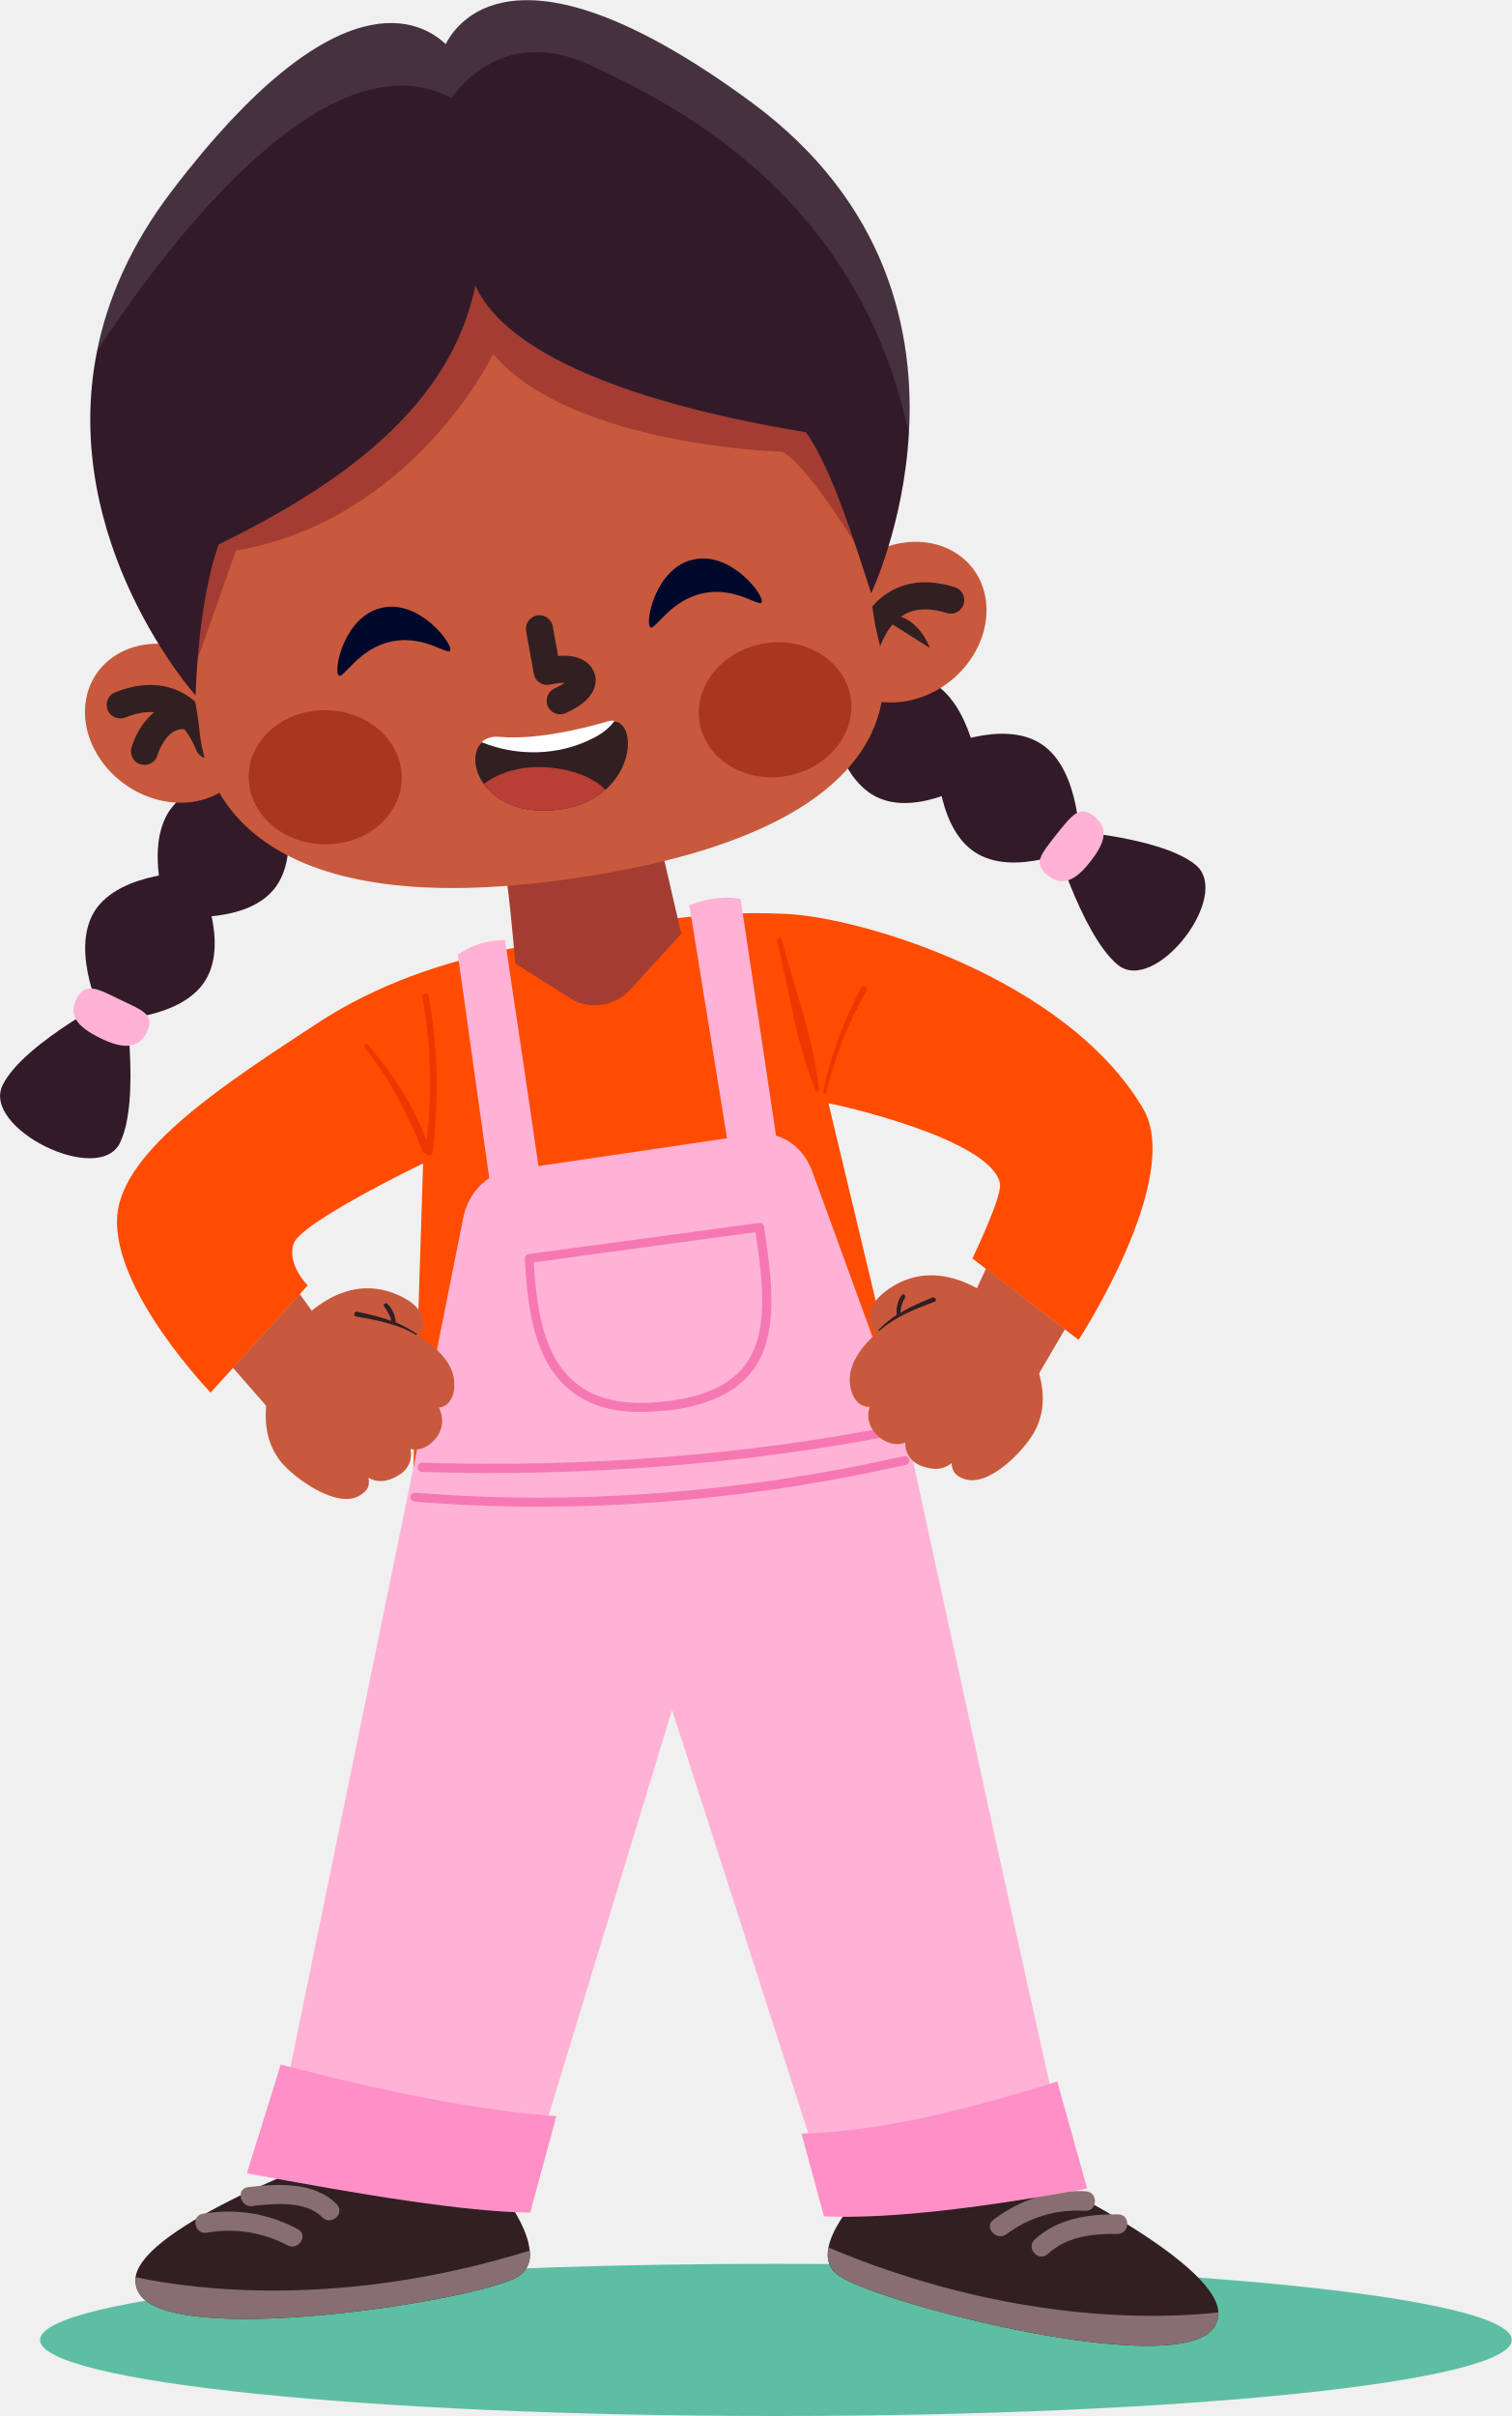
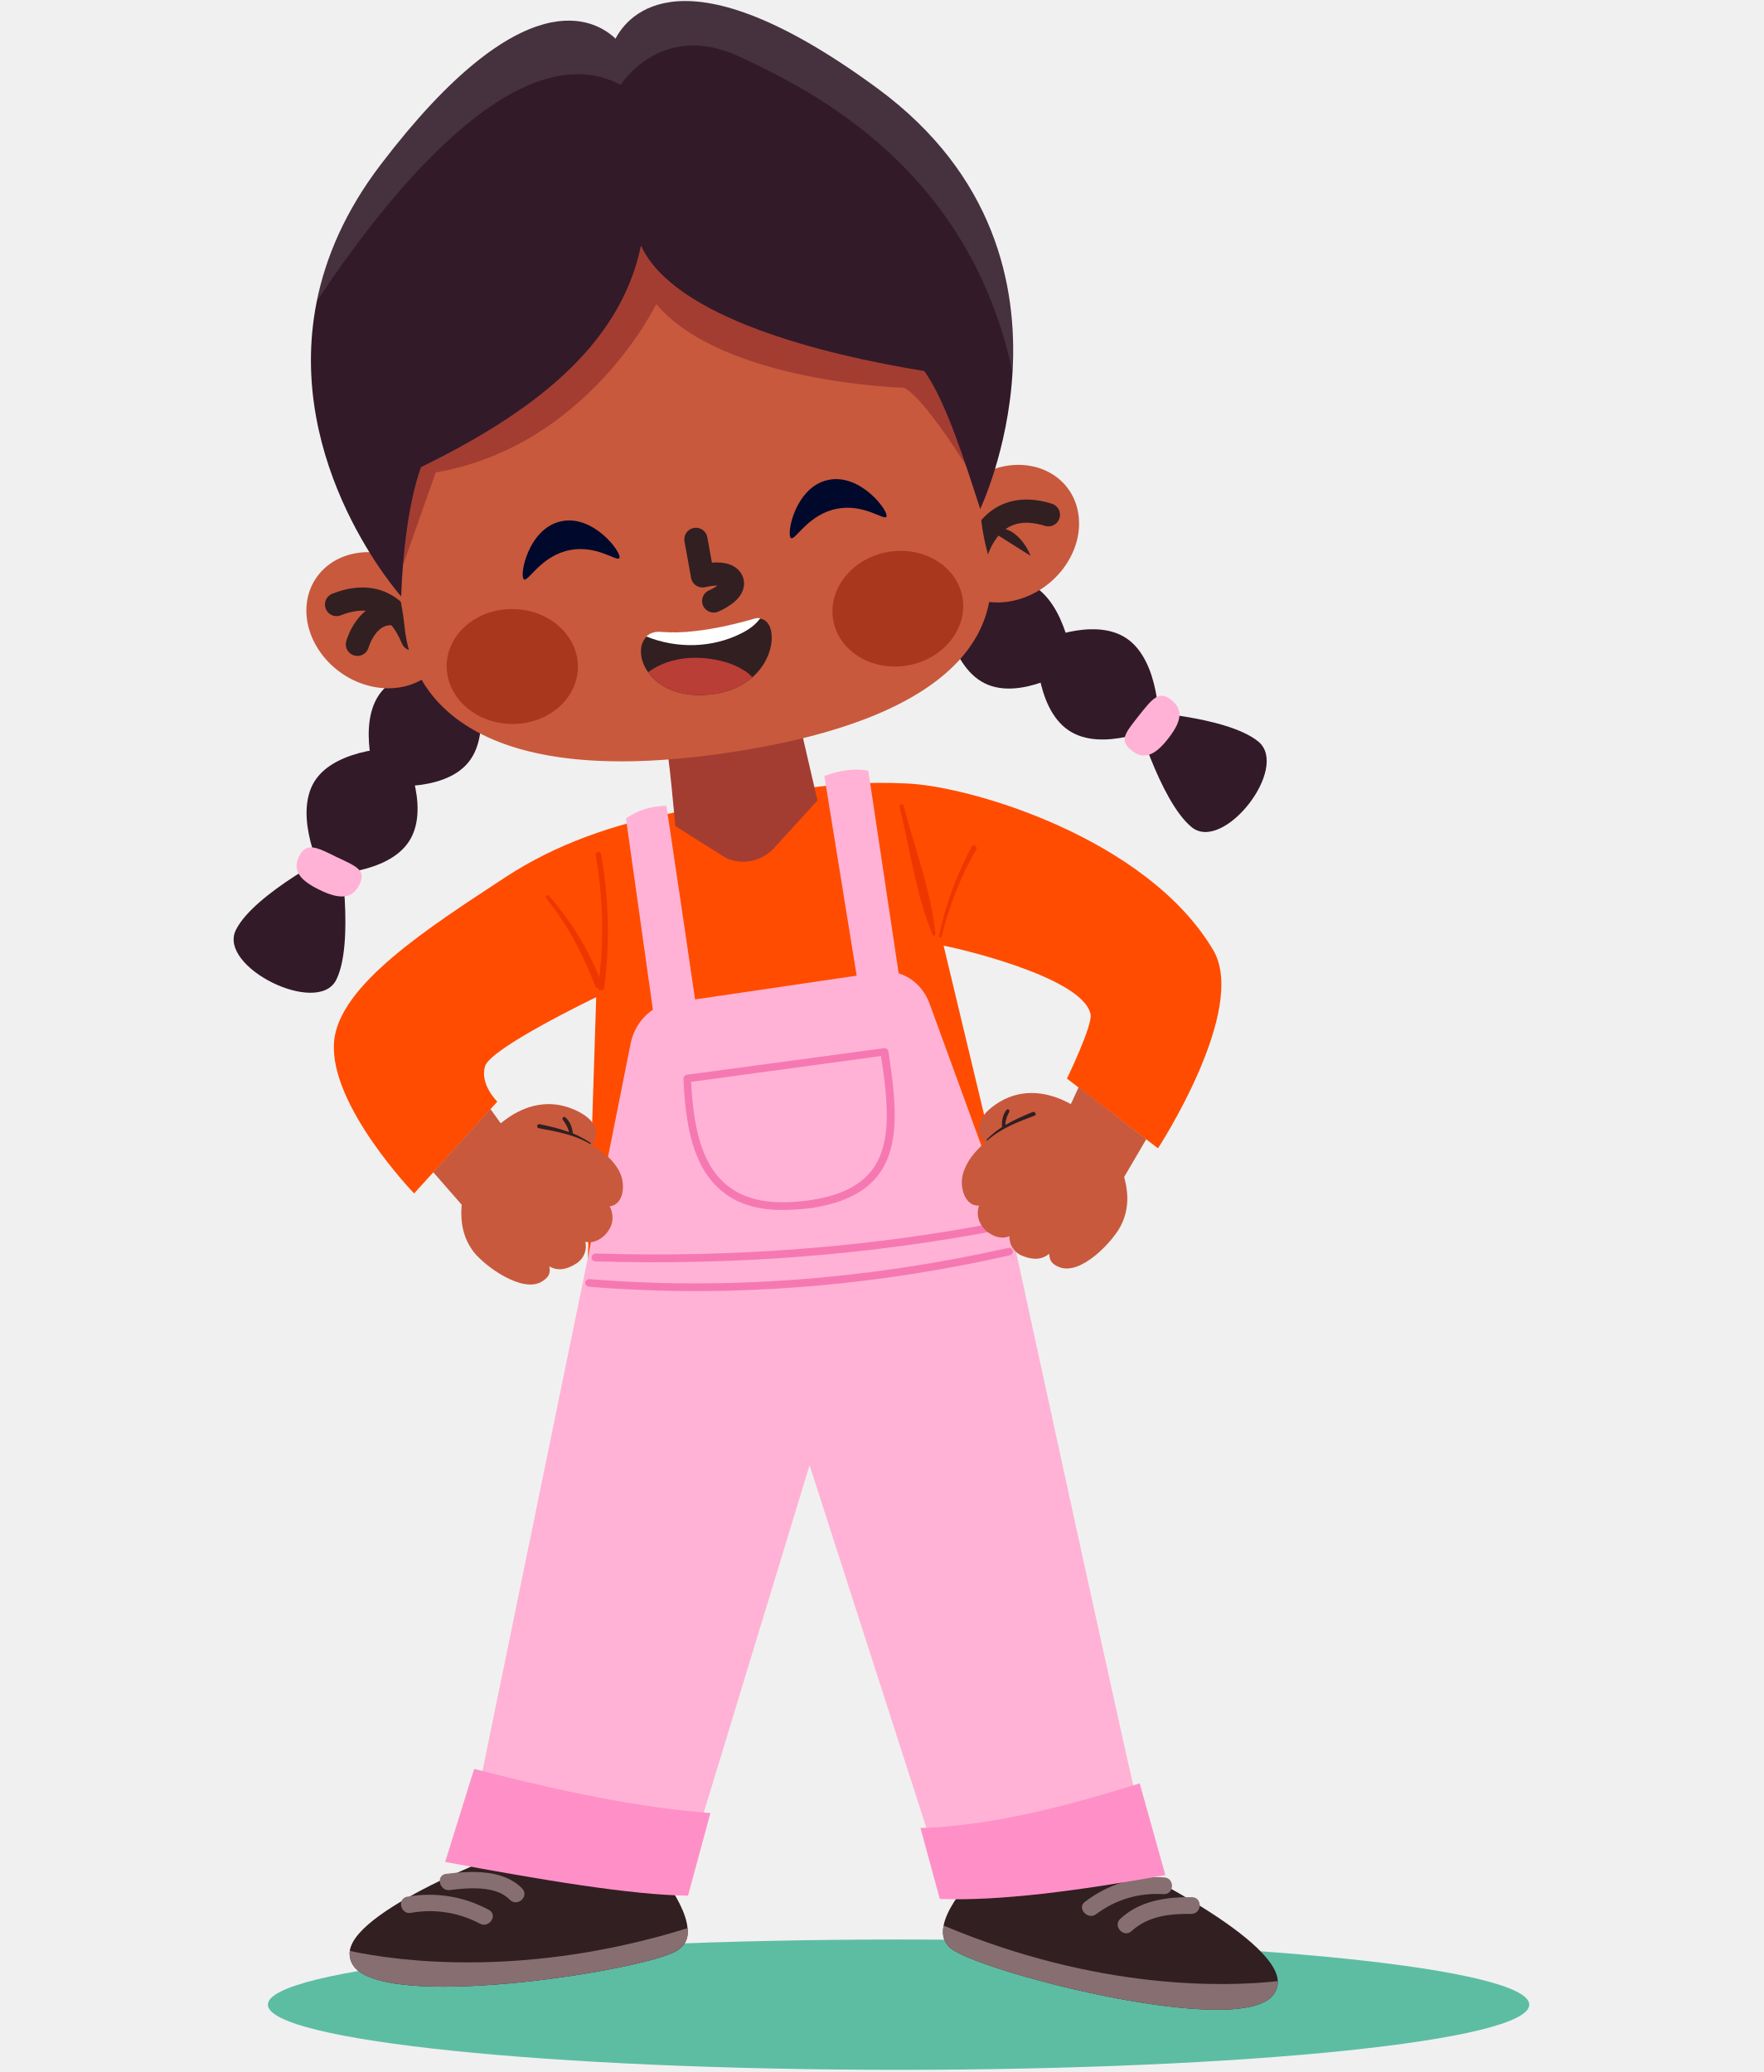
- <svg xmlns="http://www.w3.org/2000/svg" width="169" height="270" viewBox="0 0 169 270" fill="none">
-   <g clip-path="url(#clip0_1619_3277)">
-     <path opacity="0.61" d="M169 261.498C169 266.196 132.182 270 86.739 270C41.297 270 4.478 266.196 4.478 261.498C4.478 256.8 41.297 252.995 86.739 252.995C132.182 252.995 169 256.8 169 261.498Z" fill="#009E73" />
-     <path d="M120.572 149.739L108.697 140.641C108.697 140.641 112.047 133.726 111.782 132.271C110.82 127.209 93.008 123.305 92.61 123.305L101.334 159.73L46.205 164.065L47.3 130.021C47.068 130.12 33.501 136.671 32.805 139.02C32.075 141.369 34.397 143.652 34.397 143.652L23.55 155.628C23.55 155.628 12.505 144.181 13.102 135.91C13.633 128.433 25.64 120.823 35.392 114.405C42.026 110.038 49.622 107.424 57.417 105.936L71.879 103.223C77.186 102.23 82.526 101.866 87.834 102.131C96.259 102.495 119.179 109.343 127.77 123.867C132.38 131.642 120.572 149.739 120.572 149.739Z" fill="#FF4C00" />
-     <path d="M87.402 105.042C87.303 104.711 86.805 104.811 86.871 105.175C88.198 110.6 89.028 116.721 91.184 121.882C91.283 122.114 91.582 121.948 91.549 121.75C90.985 116.192 88.795 110.435 87.402 105.042Z" fill="#EE3700" />
-     <path d="M96.259 110.369C94.335 114.074 92.842 117.912 92.013 122.015C91.98 122.213 92.278 122.345 92.344 122.114C93.373 118.111 94.766 114.339 96.856 110.766C97.121 110.369 96.458 109.939 96.259 110.369Z" fill="#EE3700" />
-     <path d="M47.93 111.328C47.864 110.865 47.134 111.031 47.234 111.494C48.163 116.82 48.328 122.114 47.698 127.473C46.205 123.536 43.85 119.93 41.13 116.754C40.931 116.522 40.567 116.853 40.766 117.085C43.618 120.625 45.575 124.43 47.2 128.631C47.267 128.797 47.4 128.863 47.565 128.863C47.665 129.227 48.295 129.227 48.361 128.764C49.091 122.908 48.959 117.118 47.93 111.328Z" fill="#EE3700" />
-     <path d="M57.55 254.616C52.11 257.296 19.238 262.358 15.557 256.303C15.192 255.708 15.092 255.112 15.159 254.483C15.557 251.572 21.195 248.131 26.735 245.418C32.274 242.739 37.714 240.787 37.714 240.787L53.602 241.911C53.602 241.911 58.876 247.569 59.208 251.506C59.374 252.796 58.91 253.921 57.55 254.616Z" fill="#311F22" />
-     <path d="M37.648 246.345C35.193 243.797 30.98 244.029 27.73 244.426C26.337 244.591 26.834 246.709 28.194 246.543C30.549 246.245 34.231 245.915 36.022 247.8C37.017 248.793 38.609 247.37 37.648 246.345Z" fill="#876E71" />
-     <path d="M33.302 249.124C29.952 247.337 26.37 246.775 22.655 247.403C21.295 247.635 21.759 249.752 23.119 249.521C26.237 248.958 29.322 249.455 32.108 250.91C33.336 251.605 34.53 249.786 33.302 249.124Z" fill="#876E71" />
-     <path d="M57.55 254.616C52.11 257.296 19.238 262.357 15.557 256.303C15.192 255.708 15.092 255.112 15.159 254.483C21.759 255.906 38.311 258.023 59.241 251.506C59.374 252.796 58.91 253.921 57.55 254.616Z" fill="#876E71" />
-     <path d="M93.97 254.45C99.144 257.66 131.352 265.898 135.631 260.207C136.029 259.645 136.228 259.049 136.195 258.421C136.096 255.476 130.822 251.506 125.548 248.297C120.307 245.088 115.066 242.606 115.066 242.606L99.144 242.176C99.144 242.176 93.34 247.304 92.61 251.175C92.345 252.499 92.676 253.656 93.97 254.45Z" fill="#311F22" />
-     <path d="M125.017 247.47C121.633 247.437 118.25 247.9 115.663 250.282C114.635 251.241 116.094 252.83 117.122 251.903C119.278 249.918 122.098 249.62 124.917 249.653C126.31 249.653 126.41 247.503 125.017 247.47Z" fill="#876E71" />
-     <path d="M121.401 244.889C117.62 244.658 114.071 245.782 111.052 248.065C109.925 248.892 111.417 250.513 112.512 249.686C115.066 247.767 118.117 246.874 121.302 247.073C122.695 247.139 122.794 244.988 121.401 244.889Z" fill="#876E71" />
-     <path d="M93.97 254.451C99.144 257.66 131.352 265.898 135.631 260.207C136.029 259.645 136.228 259.049 136.195 258.421C129.495 259.182 112.81 259.678 92.61 251.175C92.345 252.499 92.676 253.657 93.97 254.451Z" fill="#876E71" />
-     <path d="M56.256 96.176C56.72 97.301 57.616 107.689 57.616 107.689L64.183 111.825C66.306 112.85 68.86 112.321 70.453 110.601L76.158 104.348L73.338 92.173L56.256 96.176Z" fill="#A33D32" />
-     <path d="M30.616 99.385C27.199 103.554 18.774 102.33 18.774 102.33C18.774 102.33 15.888 94.323 19.272 90.155C22.688 85.986 31.113 87.21 31.113 87.21C31.113 87.21 34.032 95.216 30.616 99.385Z" fill="#321A29" />
-     <path d="M22.953 109.575C20.134 114.141 11.61 114.008 11.61 114.008C11.61 114.008 7.729 106.465 10.548 101.866C13.401 97.301 21.925 97.433 21.925 97.433C21.925 97.433 25.806 104.976 22.953 109.575Z" fill="#321A29" />
-     <path d="M13.401 127.738C11.012 132.568 -2.09 126.084 0.299 121.254C2.687 116.423 13.832 110.832 13.832 110.832C13.832 110.832 15.789 122.908 13.401 127.738Z" fill="#321A29" />
-     <path d="M16.419 115.332C15.49 117.218 13.799 117.284 11.245 116.027C8.657 114.769 7.629 113.512 8.558 111.626C9.487 109.741 10.847 110.435 13.434 111.726C16.021 112.95 17.348 113.413 16.419 115.332Z" fill="#FFB2D5" />
-     <path d="M97.917 89.03C102.661 91.445 109.527 86.946 109.527 86.946C109.527 86.946 108.697 78.542 103.954 76.127C99.211 73.712 92.345 78.211 92.345 78.211C92.345 78.211 93.174 86.615 97.917 89.03Z" fill="#321A29" />
-     <path d="M108.897 95.183C113.308 98.194 120.705 94.621 120.705 94.621C120.705 94.621 120.904 86.218 116.492 83.207C112.081 80.196 104.684 83.769 104.684 83.769C104.684 83.769 104.452 92.173 108.897 95.183Z" fill="#321A29" />
-     <path d="M124.951 107.821C129.097 111.229 137.787 100.113 133.674 96.672C129.528 93.264 117.454 92.669 117.454 92.669C117.454 92.669 120.804 104.414 124.951 107.821Z" fill="#321A29" />
-     <path d="M117.056 97.764C118.682 99.121 120.174 98.492 121.866 96.308C123.591 94.125 123.956 92.57 122.33 91.247C120.705 89.89 119.809 91.114 118.085 93.265C116.393 95.448 115.431 96.441 117.056 97.764Z" fill="#FFB2D5" />
-     <path d="M9.553 78.608C8.989 83.339 12.704 88.203 17.845 89.427C22.987 90.651 27.63 87.772 28.194 83.041C28.758 78.31 25.043 73.447 19.902 72.223C14.761 70.999 10.117 73.877 9.553 78.608Z" fill="#C8593D" />
-     <path d="M23.352 83.273C23.02 82.611 20.698 75.895 13.434 78.774" stroke="#311F22" stroke-width="3.026" stroke-miterlimit="10" stroke-linecap="round" stroke-linejoin="round" />
-     <path d="M16.154 83.968C16.154 83.968 17.447 79.237 21.395 80.064" stroke="#311F22" stroke-width="3.026" stroke-miterlimit="10" stroke-linecap="round" stroke-linejoin="round" />
-     <path d="M110.124 66.599C111.052 71.297 107.735 76.392 102.694 78.013C97.652 79.634 92.809 77.12 91.88 72.455C90.951 67.757 94.268 62.662 99.31 61.041C104.352 59.419 109.195 61.934 110.124 66.599Z" fill="#C8593D" />
-     <path d="M96.756 72.289C97.055 71.627 98.846 64.746 106.276 67.062" stroke="#311F22" stroke-width="3.026" stroke-miterlimit="10" stroke-linecap="round" stroke-linejoin="round" />
-     <path d="M103.954 72.421C103.954 72.421 102.295 67.823 98.448 68.948L103.954 72.421Z" fill="#311F22" />
-     <path d="M98.547 43.01C95.197 18.627 71.812 1.886 47.2 7.113C26.503 11.48 12.007 30.735 13.533 51.777C13.998 58.096 15.789 63.952 18.575 69.113C20.698 73.05 21.859 77.417 22.323 81.85C23.186 90.055 30.45 102.76 62.956 98.326C97.784 93.562 100.372 79.733 98.249 71.661C97.055 67.062 97.022 62.232 98.017 57.567C99.012 52.935 99.244 48.005 98.547 43.01Z" fill="#C8593D" />
-     <path d="M67.666 88.269C66.439 89.36 64.714 90.188 62.459 90.485C58.147 91.015 55.394 89.493 54.067 87.607C52.873 85.92 52.84 83.968 53.868 82.975C54.332 82.545 54.995 82.28 55.891 82.38C60.867 82.843 67.799 80.692 67.799 80.692C68.131 80.593 68.429 80.56 68.695 80.626C70.784 80.891 70.917 85.423 67.666 88.269Z" fill="#311F22" />
-     <path d="M68.695 80.56C68.131 81.387 67.202 82.049 66.273 82.512C62.459 84.464 57.815 84.563 53.834 82.942C54.299 82.512 54.962 82.247 55.858 82.346C60.833 82.81 67.766 80.659 67.766 80.659C68.131 80.527 68.429 80.527 68.695 80.56Z" fill="white" />
-     <path d="M67.666 88.269C66.439 89.36 64.714 90.188 62.459 90.485C58.147 91.015 55.393 89.493 54.067 87.607C55.029 86.912 56.09 86.416 57.185 86.118C59.241 85.556 61.43 85.622 63.52 86.118C64.515 86.35 65.51 86.714 66.406 87.276C66.87 87.508 67.301 87.872 67.666 88.269Z" fill="#B93E35" />
-     <path d="M97.353 63.555C97.353 63.555 90.421 51.876 87.435 50.486C87.435 50.486 63.852 49.858 55.128 39.569C55.128 39.569 46.239 58.096 26.37 61.537L21.66 74.903C21.66 74.903 5.771 27.328 48.527 24.582C91.283 21.836 97.154 45.392 97.353 63.555Z" fill="#A33D32" />
-     <path d="M60.303 70.271L61.165 75.035C61.165 75.035 64.316 74.208 64.98 75.631C65.643 77.053 62.625 78.311 62.625 78.311" stroke="#311F22" stroke-width="3.026" stroke-miterlimit="10" stroke-linecap="round" stroke-linejoin="round" />
-     <path d="M95.065 77.814C95.794 81.884 92.61 85.887 87.966 86.714C83.323 87.541 78.944 84.927 78.215 80.825C77.485 76.756 80.669 72.752 85.313 71.925C89.957 71.098 94.335 73.745 95.065 77.814Z" fill="#A9371E" />
-     <path d="M44.912 87.011C44.846 91.147 40.931 94.455 36.221 94.356C31.511 94.29 27.73 90.849 27.796 86.714C27.863 82.578 31.777 79.27 36.487 79.369C41.23 79.435 44.978 82.876 44.912 87.011Z" fill="#A9371E" />
-     <path d="M101.599 48.469C101.002 58.725 97.387 66.301 97.387 66.301C95.629 60.908 92.942 52.207 90.089 48.303C76.821 46.153 57.417 41.322 53.138 31.927C50.385 45.292 38.51 53.961 24.446 60.842C22.821 65.408 22.058 72.025 21.859 77.715C21.859 77.715 6.568 60.611 10.847 39.238C12.008 33.481 14.562 27.427 19.239 21.306C37.814 -3.077 47.167 2.415 49.821 4.93C51.38 1.919 58.611 -7.245 84.019 11.447C99.277 22.696 102.263 37.187 101.599 48.469Z" fill="#321A29" />
-     <path opacity="0.14" d="M101.599 48.468C95.96 21.869 75.528 11.712 65.908 7.246C55.791 2.548 50.484 10.951 50.484 10.951C36.785 3.772 19.404 26.269 10.846 39.205C12.007 33.448 14.561 27.394 19.238 21.273C37.813 -3.11 47.167 2.382 49.821 4.897C51.38 1.886 58.611 -7.278 84.019 11.414C99.277 22.696 102.262 37.187 101.599 48.468Z" fill="#C6C6C6" />
-     <path d="M84.649 61.338C84.649 61.338 78.181 51.942 70.121 58.427C70.154 58.427 78.513 44.631 84.649 61.338Z" fill="#C8593D" />
-     <path d="M48.66 62.331C48.66 62.331 38.245 57.599 34.729 67.326C34.729 67.326 34.762 51.181 48.66 62.331Z" fill="#C8593D" />
-     <path d="M72.708 70.105C73.239 70.469 74.964 66.962 78.745 66.268C82.228 65.606 84.848 67.823 85.147 67.326C85.545 66.665 81.764 61.57 77.518 62.529C73.272 63.422 72.045 69.642 72.708 70.105Z" fill="#00092C" />
-     <path d="M37.88 75.498C38.411 75.862 40.135 72.355 43.917 71.66C47.4 70.999 50.02 73.215 50.319 72.719C50.717 72.057 46.935 66.962 42.69 67.922C38.444 68.848 37.217 75.035 37.88 75.498Z" fill="#00092C" />
-     <path d="M92.046 243.665L75.129 191.094L59.175 243.5L30.582 240.158L46.206 164.064L51.778 136.108C52.342 133.296 54.432 131.146 56.986 130.782L84.417 126.746C87.104 126.349 89.691 128.003 90.752 130.782L101.3 159.73C101.3 159.73 118.118 237.412 119.013 239.86C119.942 242.309 92.046 243.665 92.046 243.665Z" fill="#FFB2D5" />
-     <path d="M77.053 101.139L81.996 131.708L87.369 131.047L82.792 100.477C81.067 100.08 79.143 100.411 77.053 101.139Z" fill="#FFB2D5" />
-     <path d="M86.142 129.392C86.109 130.286 85.346 130.98 84.45 130.914C83.555 130.881 82.858 130.12 82.924 129.227C82.958 128.334 83.721 127.639 84.616 127.705C85.512 127.771 86.208 128.499 86.142 129.392Z" fill="#FFB2D5" />
-     <path d="M60.8 134.752C60.833 134.289 56.455 105.042 56.455 105.042C54.332 105.076 52.607 105.671 51.181 106.697L55.261 135.712L60.8 134.752Z" fill="#FFB2D5" />
-     <path d="M59.507 133.495C59.473 134.388 58.677 135.116 57.782 135.05C56.886 135.017 56.156 134.223 56.223 133.33C56.256 132.436 57.052 131.709 57.947 131.775C58.843 131.841 59.54 132.602 59.507 133.495Z" fill="#FFB2D5" />
-     <path d="M47.167 164.495C46.902 164.495 46.67 164.263 46.703 163.965C46.703 163.701 46.935 163.469 47.234 163.469C65.378 164.032 83.157 162.642 100.073 159.334C100.339 159.267 100.604 159.466 100.67 159.731C100.737 159.995 100.538 160.26 100.272 160.326C83.289 163.635 65.411 165.057 47.167 164.495C47.201 164.495 47.201 164.495 47.167 164.495Z" fill="#F678B2" />
-     <path d="M51.844 168.167C50.02 168.068 48.163 167.969 46.338 167.804C46.073 167.77 45.841 167.539 45.874 167.274C45.907 167.01 46.139 166.811 46.404 166.811C64.183 168.267 82.559 166.877 101.035 162.742C101.3 162.675 101.566 162.841 101.632 163.106C101.699 163.37 101.533 163.635 101.267 163.701C84.583 167.473 67.965 168.961 51.844 168.167Z" fill="#F678B2" />
-     <path d="M70.751 157.779C67.832 157.646 65.477 156.819 63.653 155.297C59.772 152.088 58.943 146.365 58.677 140.674C58.677 140.41 58.843 140.178 59.108 140.145L84.848 136.671C85.114 136.638 85.379 136.837 85.412 137.101C86.407 143.619 87.004 149.342 84.118 153.18C82.327 155.562 79.342 156.985 75.03 157.58C73.471 157.746 72.045 157.812 70.751 157.779ZM59.672 141.071C59.971 146.398 60.8 151.625 64.283 154.503C66.704 156.522 70.154 157.183 74.864 156.555C78.911 156.025 81.664 154.702 83.289 152.551C85.876 149.111 85.379 143.784 84.45 137.697L59.672 141.071Z" fill="#F678B2" />
-     <path d="M89.592 238.438L92.112 247.702C99.907 247.999 110.157 246.643 121.534 244.592L118.184 232.615C107.702 235.924 97.95 238.24 89.592 238.438Z" fill="#FF90C7" />
-     <path d="M62.193 236.486C53.271 235.857 42.689 233.673 31.378 230.729L27.597 242.871C40.102 245.22 52.01 247.205 59.274 247.271L62.193 236.486Z" fill="#FF90C7" />
-     <path d="M113.673 147.986C112.313 145.57 105.48 139.781 99.343 144.049C96.856 145.802 96.723 147.556 97.983 149.011C96.657 150.169 95.529 151.526 95.098 153.213C94.7 154.801 95.363 157.315 97.221 157.216C97.022 157.845 96.988 158.539 97.254 159.201C97.784 160.657 99.675 161.848 101.168 161.219C101.168 161.219 101.168 161.186 101.201 161.186C101.135 162.245 101.765 163.304 102.793 163.734C103.722 164.131 105.181 164.528 106.375 163.502C106.442 164.362 106.674 164.825 107.636 165.222C110.488 166.447 114.701 161.848 115.696 159.896C117.786 155.893 115.729 151.592 113.673 147.986Z" fill="#C8593D" />
-     <path d="M104.219 145.008C102.992 145.504 101.798 146.034 100.67 146.696C100.67 146.067 100.869 145.538 101.168 145.008C101.301 144.744 100.969 144.512 100.803 144.744C100.305 145.372 100.173 146.199 100.239 146.96C99.509 147.423 98.813 147.986 98.216 148.614C98.149 148.681 98.249 148.78 98.315 148.714C100.106 147.126 102.296 146.299 104.485 145.471C104.783 145.372 104.551 144.876 104.219 145.008Z" fill="#311F22" />
-     <path d="M108.896 144.644L110.223 141.766L119.046 148.548L115.232 155.065L108.896 144.644Z" fill="#C8593D" />
-     <path d="M31.379 163.337C32.739 165.057 37.714 168.796 40.301 167.075C41.164 166.513 41.33 166.05 41.197 165.156C42.59 165.95 43.917 165.289 44.779 164.726C45.708 164.098 46.139 162.973 45.874 161.914L45.907 161.947C47.499 162.311 49.158 160.756 49.39 159.267C49.489 158.573 49.357 157.878 49.058 157.315C50.916 157.084 51.115 154.47 50.418 152.981C49.688 151.393 48.328 150.269 46.803 149.375C47.798 147.688 47.333 146.001 44.547 144.743C37.747 141.667 32.108 148.614 31.213 151.228C29.82 155.165 28.592 159.797 31.379 163.337Z" fill="#C8593D" />
-     <path d="M39.937 146.596C41.23 146.861 42.524 147.158 43.751 147.622C43.618 147.026 43.32 146.53 42.955 146.034C42.789 145.802 43.054 145.504 43.287 145.703C43.884 146.232 44.182 147.026 44.249 147.787C45.045 148.118 45.841 148.548 46.571 149.044C46.637 149.11 46.571 149.21 46.504 149.177C44.448 147.952 42.159 147.555 39.837 147.125C39.439 147.059 39.572 146.53 39.937 146.596Z" fill="#311F22" />
-     <path d="M35.293 147.093L33.502 144.611L26.038 152.849L30.981 158.507L35.293 147.093Z" fill="#C8593D" />
-   </g>
+ <svg xmlns="http://www.w3.org/2000/svg" width="914" zoomAndPan="magnify" viewBox="0 0 685.5 805.5" height="1074" preserveAspectRatio="xMidYMid meet" version="1.2">
  <defs>
-     <clipPath id="clip0_1619_3277">
-       <rect width="169" height="270" fill="white" />
+     <clipPath id="820f80262a">
+       <path d="M 104 753 L 594.414 753 L 594.414 804.652 L 104 804.652 Z M 104 753 " />
+     </clipPath>
+     <clipPath id="0579e9adf4">
+       <path d="M 90.781 330 L 135 330 L 135 386 L 90.781 386 Z M 90.781 330 " />
+     </clipPath>
+     <clipPath id="73a2be56e6">
+       <path d="M 120 0.348 L 394 0.348 L 394 232 L 120 232 Z M 120 0.348 " />
+     </clipPath>
+     <clipPath id="5b6d4af9c0">
+       <path d="M 123 0.348 L 394 0.348 L 394 145 L 123 145 Z M 123 0.348 " />
    </clipPath>
  </defs>
+   <g id="d79f82ce96">
+     <g clip-rule="nonzero" clip-path="url(#820f80262a)">
+       <path style=" stroke:none;fill-rule:nonzero;fill:#009e73;fill-opacity:0.61;" d="M 594.414 779.324 C 594.414 793.32 484.695 804.652 349.27 804.652 C 213.848 804.652 104.125 793.32 104.125 779.324 C 104.125 765.328 213.848 753.996 349.27 753.996 C 484.695 753.996 594.414 765.328 594.414 779.324 Z M 594.414 779.324 " />
+     </g>
+     <path style=" stroke:none;fill-rule:nonzero;fill:#ff4c00;fill-opacity:1;" d="M 450.094 446.406 L 414.707 419.305 C 414.707 419.305 424.691 398.703 423.902 394.371 C 421.035 379.293 367.953 367.66 366.766 367.66 L 392.766 476.168 L 228.477 489.082 L 231.738 387.668 C 231.047 387.965 190.617 407.477 188.543 414.477 C 186.367 421.473 193.289 428.273 193.289 428.273 L 160.965 463.949 C 160.965 463.949 128.047 429.848 129.828 405.211 C 131.41 382.938 167.191 360.27 196.254 341.148 C 216.023 328.141 238.66 320.355 261.887 315.922 L 304.984 307.84 C 320.801 304.883 336.715 303.797 352.531 304.586 C 377.641 305.672 445.945 326.07 471.547 369.336 C 485.285 392.496 450.094 446.406 450.094 446.406 Z M 450.094 446.406 " />
+     <path style=" stroke:none;fill-rule:nonzero;fill:#ee3700;fill-opacity:1;" d="M 351.246 313.258 C 350.949 312.273 349.469 312.57 349.664 313.656 C 353.621 329.816 356.09 348.051 362.516 363.422 C 362.812 364.113 363.703 363.621 363.602 363.031 C 361.922 346.473 355.398 329.324 351.246 313.258 Z M 351.246 313.258 " />
+     <path style=" stroke:none;fill-rule:nonzero;fill:#ee3700;fill-opacity:1;" d="M 377.641 329.125 C 371.906 340.164 367.457 351.598 364.988 363.82 C 364.887 364.41 365.777 364.801 365.977 364.113 C 369.039 352.191 373.191 340.953 379.418 330.309 C 380.211 329.125 378.234 327.848 377.641 329.125 Z M 377.641 329.125 " />
+     <path style=" stroke:none;fill-rule:nonzero;fill:#ee3700;fill-opacity:1;" d="M 233.617 331.984 C 233.422 330.605 231.246 331.098 231.543 332.477 C 234.309 348.344 234.805 364.113 232.926 380.078 C 228.477 368.352 221.461 357.609 213.355 348.148 C 212.762 347.457 211.672 348.441 212.266 349.133 C 220.766 359.68 226.598 371.012 231.441 383.527 C 231.641 384.023 232.035 384.219 232.531 384.219 C 232.828 385.305 234.703 385.305 234.902 383.922 C 237.078 366.48 236.684 349.23 233.617 331.984 Z M 233.617 331.984 " />
+     <path style=" stroke:none;fill-rule:nonzero;fill:#311f22;fill-opacity:1;" d="M 262.285 758.824 C 246.074 766.809 148.113 781.887 137.141 763.848 C 136.055 762.078 135.758 760.301 135.957 758.426 C 137.141 749.758 153.945 739.504 170.453 731.426 C 186.961 723.445 203.172 717.629 203.172 717.629 L 250.52 720.977 C 250.52 720.977 266.238 737.832 267.227 749.559 C 267.719 753.402 266.336 756.754 262.285 758.824 Z M 262.285 758.824 " />
+     <path style=" stroke:none;fill-rule:nonzero;fill:#876e71;fill-opacity:1;" d="M 202.973 734.184 C 195.66 726.594 183.105 727.285 173.418 728.469 C 169.266 728.961 170.75 735.27 174.801 734.773 C 181.82 733.887 192.793 732.906 198.129 738.52 C 201.098 741.477 205.84 737.238 202.973 734.184 Z M 202.973 734.184 " />
+     <path style=" stroke:none;fill-rule:nonzero;fill:#876e71;fill-opacity:1;" d="M 190.023 742.465 C 180.043 737.141 169.367 735.465 158.297 737.336 C 154.242 738.027 155.625 744.336 159.68 743.645 C 168.973 741.969 178.164 743.449 186.465 747.785 C 190.125 749.855 193.684 744.438 190.023 742.465 Z M 190.023 742.465 " />
+     <path style=" stroke:none;fill-rule:nonzero;fill:#876e71;fill-opacity:1;" d="M 262.285 758.824 C 246.074 766.809 148.113 781.883 137.141 763.848 C 136.055 762.078 135.758 760.301 135.957 758.426 C 155.625 762.668 204.953 768.973 267.324 749.559 C 267.719 753.402 266.336 756.754 262.285 758.824 Z M 262.285 758.824 " />
+     <path style=" stroke:none;fill-rule:nonzero;fill:#311f22;fill-opacity:1;" d="M 370.82 758.328 C 386.238 767.891 482.223 792.434 494.973 775.48 C 496.16 773.805 496.75 772.031 496.652 770.16 C 496.359 761.387 480.641 749.559 464.926 740 C 449.305 730.441 433.688 723.047 433.688 723.047 L 386.238 721.766 C 386.238 721.766 368.941 737.043 366.766 748.574 C 365.977 752.516 366.965 755.965 370.82 758.328 Z M 370.82 758.328 " />
+     <path style=" stroke:none;fill-rule:nonzero;fill:#876e71;fill-opacity:1;" d="M 463.344 737.535 C 453.258 737.438 443.176 738.816 435.465 745.914 C 432.402 748.77 436.75 753.504 439.812 750.742 C 446.238 744.828 454.645 743.941 463.043 744.039 C 467.195 744.039 467.492 737.637 463.344 737.535 Z M 463.344 737.535 " />
+     <path style=" stroke:none;fill-rule:nonzero;fill:#876e71;fill-opacity:1;" d="M 452.566 729.848 C 441.297 729.16 430.723 732.508 421.727 739.309 C 418.367 741.773 422.812 746.602 426.074 744.137 C 433.688 738.422 442.781 735.762 452.27 736.355 C 456.422 736.551 456.719 730.145 452.566 729.848 Z M 452.566 729.848 " />
+     <path style=" stroke:none;fill-rule:nonzero;fill:#876e71;fill-opacity:1;" d="M 370.82 758.332 C 386.238 767.891 482.223 792.434 494.973 775.48 C 496.16 773.805 496.75 772.031 496.652 770.16 C 476.688 772.426 426.965 773.902 366.766 748.574 C 365.977 752.516 366.965 755.969 370.82 758.332 Z M 370.82 758.332 " />
+     <path style=" stroke:none;fill-rule:nonzero;fill:#a33d32;fill-opacity:1;" d="M 258.43 286.848 C 259.812 290.199 262.48 321.145 262.48 321.145 L 282.055 333.465 C 288.379 336.516 295.992 334.941 300.734 329.816 L 317.738 311.191 L 309.336 274.922 Z M 258.43 286.848 " />
+     <path style=" stroke:none;fill-rule:nonzero;fill:#321a29;fill-opacity:1;" d="M 182.02 296.406 C 171.84 308.824 146.73 305.18 146.73 305.18 C 146.73 305.18 138.129 281.328 148.215 268.91 C 158.395 256.492 183.5 260.141 183.5 260.141 C 183.5 260.141 192.199 283.988 182.02 296.406 Z M 182.02 296.406 " />
+     <path style=" stroke:none;fill-rule:nonzero;fill:#321a29;fill-opacity:1;" d="M 159.184 326.762 C 150.781 340.363 125.379 339.969 125.379 339.969 C 125.379 339.969 113.812 317.496 122.215 303.797 C 130.715 290.199 156.121 290.594 156.121 290.594 C 156.121 290.594 167.688 313.062 159.184 326.762 Z M 159.184 326.762 " />
+     <g clip-rule="nonzero" clip-path="url(#0579e9adf4)">
+       <path style=" stroke:none;fill-rule:nonzero;fill:#321a29;fill-opacity:1;" d="M 130.715 380.867 C 123.602 395.254 84.555 375.941 91.672 361.551 C 98.789 347.16 132 330.508 132 330.508 C 132 330.508 137.832 366.48 130.715 380.867 Z M 130.715 380.867 " />
+     </g>
+     <path style=" stroke:none;fill-rule:nonzero;fill:#ffb2d5;fill-opacity:1;" d="M 139.711 343.91 C 136.945 349.531 131.902 349.727 124.293 345.98 C 116.582 342.234 113.516 338.488 116.285 332.871 C 119.051 327.258 123.105 329.324 130.816 333.168 C 138.527 336.816 142.48 338.195 139.711 343.91 Z M 139.711 343.91 " />
+     <path style=" stroke:none;fill-rule:nonzero;fill:#321a29;fill-opacity:1;" d="M 382.582 265.559 C 396.719 272.754 417.18 259.352 417.18 259.352 C 417.18 259.352 414.707 234.316 400.574 227.125 C 386.438 219.93 365.977 233.332 365.977 233.332 C 365.977 233.332 368.449 258.367 382.582 265.559 Z M 382.582 265.559 " />
+     <path style=" stroke:none;fill-rule:nonzero;fill:#321a29;fill-opacity:1;" d="M 415.305 283.891 C 428.449 292.859 450.492 282.215 450.492 282.215 C 450.492 282.215 451.086 257.184 437.938 248.215 C 424.793 239.246 402.75 249.891 402.75 249.891 C 402.75 249.891 402.059 274.922 415.305 283.891 Z M 415.305 283.891 " />
+     <path style=" stroke:none;fill-rule:nonzero;fill:#321a29;fill-opacity:1;" d="M 463.145 321.535 C 475.5 331.688 501.398 298.574 489.141 288.324 C 476.785 278.176 440.805 276.398 440.805 276.398 C 440.805 276.398 450.785 311.387 463.145 321.535 Z M 463.145 321.535 " />
+     <path style=" stroke:none;fill-rule:nonzero;fill:#ffb2d5;fill-opacity:1;" d="M 439.617 291.578 C 444.465 295.621 448.91 293.746 453.953 287.242 C 459.094 280.738 460.18 276.105 455.336 272.164 C 450.492 268.121 447.82 271.77 442.684 278.176 C 437.641 284.68 434.773 287.637 439.617 291.578 Z M 439.617 291.578 " />
+     <path style=" stroke:none;fill-rule:nonzero;fill:#c8593d;fill-opacity:1;" d="M 119.25 234.516 C 117.57 248.609 128.641 263.094 143.961 266.742 C 159.285 270.387 173.121 261.812 174.805 247.723 C 176.484 233.629 165.414 219.141 150.09 215.492 C 134.77 211.848 120.93 220.422 119.25 234.516 Z M 119.25 234.516 " />
+     <path style="fill:none;stroke-width:3.026;stroke-linecap:round;stroke-linejoin:round;stroke:#311f22;stroke-opacity:1;stroke-miterlimit:10;" d="M 23.351 83.273 C 23.02 82.612 20.698 75.895 13.434 78.774 " transform="matrix(2.980075,0,0,2.978897,90.78196,0.349088)" />
+     <path style="fill:none;stroke-width:3.026;stroke-linecap:round;stroke-linejoin:round;stroke:#311f22;stroke-opacity:1;stroke-miterlimit:10;" d="M 16.154 83.968 C 16.154 83.968 17.448 79.237 21.394 80.064 " transform="matrix(2.980075,0,0,2.978897,90.78196,0.349088)" />
+     <path style=" stroke:none;fill-rule:nonzero;fill:#c8593d;fill-opacity:1;" d="M 418.961 198.738 C 421.727 212.734 411.84 227.91 396.816 232.742 C 381.793 237.57 367.359 230.082 364.594 216.184 C 361.824 202.188 371.707 187.012 386.734 182.184 C 401.758 177.355 416.191 184.844 418.961 198.738 Z M 418.961 198.738 " />
+     <path style="fill:none;stroke-width:3.026;stroke-linecap:round;stroke-linejoin:round;stroke:#311f22;stroke-opacity:1;stroke-miterlimit:10;" d="M 96.756 72.289 C 97.055 71.627 98.846 64.745 106.276 67.062 " transform="matrix(2.980075,0,0,2.978897,90.78196,0.349088)" />
+     <path style=" stroke:none;fill-rule:nonzero;fill:#311f22;fill-opacity:1;" d="M 400.574 216.086 C 400.574 216.086 395.629 202.387 384.164 205.738 Z M 400.574 216.086 " />
+     <path style=" stroke:none;fill-rule:nonzero;fill:#c8593d;fill-opacity:1;" d="M 384.461 128.469 C 374.477 55.836 304.789 5.969 231.441 21.539 C 169.762 34.547 126.566 91.906 131.113 154.586 C 132.496 173.41 137.832 190.855 146.137 206.23 C 152.465 217.957 155.922 230.969 157.309 244.172 C 159.875 268.613 181.523 306.461 278.395 293.254 C 382.188 279.062 389.898 237.867 383.57 213.82 C 380.012 200.121 379.914 185.73 382.879 171.836 C 385.844 158.035 386.535 143.352 384.461 128.469 Z M 384.461 128.469 " />
+     <path style=" stroke:none;fill-rule:nonzero;fill:#311f22;fill-opacity:1;" d="M 292.434 263.293 C 288.777 266.543 283.637 269.008 276.914 269.895 C 264.062 271.473 255.859 266.938 251.906 261.32 C 248.348 256.297 248.246 250.48 251.312 247.523 C 252.695 246.242 254.672 245.453 257.34 245.75 C 272.168 247.129 292.828 240.723 292.828 240.723 C 293.816 240.426 294.707 240.328 295.496 240.527 C 301.723 241.316 302.121 254.816 292.434 263.293 Z M 292.434 263.293 " />
+     <path style=" stroke:none;fill-rule:nonzero;fill:#ffffff;fill-opacity:1;" d="M 295.496 240.328 C 293.816 242.793 291.047 244.766 288.281 246.145 C 276.914 251.957 263.074 252.254 251.211 247.426 C 252.598 246.145 254.574 245.355 257.242 245.652 C 272.07 247.031 292.73 240.625 292.73 240.625 C 293.816 240.23 294.707 240.23 295.496 240.328 Z M 295.496 240.328 " />
+     <path style=" stroke:none;fill-rule:nonzero;fill:#b93e35;fill-opacity:1;" d="M 292.434 263.293 C 288.773 266.543 283.637 269.008 276.914 269.895 C 264.062 271.473 255.859 266.938 251.906 261.32 C 254.77 259.25 257.934 257.773 261.195 256.887 C 267.324 255.211 273.848 255.406 280.078 256.887 C 283.043 257.574 286.008 258.66 288.676 260.336 C 290.059 261.023 291.344 262.109 292.434 263.293 Z M 292.434 263.293 " />
+     <path style=" stroke:none;fill-rule:nonzero;fill:#a33d32;fill-opacity:1;" d="M 380.902 189.672 C 380.902 189.672 360.242 154.883 351.348 150.742 C 351.348 150.742 281.066 148.871 255.066 118.219 C 255.066 118.219 228.578 173.41 169.367 183.66 L 155.328 223.477 C 155.328 223.477 107.98 81.754 235.398 73.574 C 362.812 65.395 380.309 135.566 380.902 189.672 Z M 380.902 189.672 " />
+     <path style="fill:none;stroke-width:3.026;stroke-linecap:round;stroke-linejoin:round;stroke:#311f22;stroke-opacity:1;stroke-miterlimit:10;" d="M 60.303 70.271 L 61.165 75.035 C 61.165 75.035 64.316 74.208 64.98 75.63 C 65.643 77.053 62.624 78.311 62.624 78.311 " transform="matrix(2.980075,0,0,2.978897,90.78196,0.349088)" />
+     <path style=" stroke:none;fill-rule:nonzero;fill:#a9371e;fill-opacity:1;" d="M 374.082 232.148 C 376.258 244.273 366.766 256.195 352.93 258.66 C 339.09 261.125 326.043 253.34 323.867 241.117 C 321.691 228.996 331.18 217.07 345.02 214.605 C 358.859 212.145 371.906 220.027 374.082 232.148 Z M 374.082 232.148 " />
+     <path style=" stroke:none;fill-rule:nonzero;fill:#a9371e;fill-opacity:1;" d="M 224.621 259.547 C 224.426 271.867 212.762 281.723 198.723 281.426 C 184.688 281.23 173.418 270.98 173.617 258.66 C 173.816 246.34 185.48 236.484 199.516 236.781 C 213.652 236.977 224.82 247.227 224.621 259.547 Z M 224.621 259.547 " />
+     <g clip-rule="nonzero" clip-path="url(#73a2be56e6)">
+       <path style=" stroke:none;fill-rule:nonzero;fill:#321a29;fill-opacity:1;" d="M 393.555 144.73 C 391.777 175.285 381 197.852 381 197.852 C 375.762 181.789 367.754 155.867 359.254 144.238 C 319.715 137.832 261.891 123.445 249.137 95.453 C 240.934 135.27 205.547 161.094 163.633 181.59 C 158.789 195.191 156.516 214.902 155.922 231.855 C 155.922 231.855 110.355 180.902 123.105 117.234 C 126.566 100.086 134.176 82.051 148.113 63.82 C 203.469 -8.816 231.344 7.543 239.254 15.035 C 243.898 6.066 265.449 -21.234 341.164 34.449 C 386.637 67.957 395.535 111.125 393.555 144.73 Z M 393.555 144.73 " />
+     </g>
+     <g clip-rule="nonzero" clip-path="url(#5b6d4af9c0)">
+       <path style=" stroke:none;fill-rule:nonzero;fill:#c6c6c6;fill-opacity:0.14;" d="M 393.555 144.73 C 376.75 65.492 315.859 35.238 287.195 21.934 C 257.043 7.938 241.23 32.973 241.23 32.973 C 200.406 11.586 148.609 78.602 123.105 117.137 C 126.566 99.988 134.176 81.953 148.113 63.719 C 203.469 -8.914 231.344 7.445 239.254 14.934 C 243.898 5.969 265.445 -21.332 341.164 34.352 C 386.637 67.957 395.531 111.125 393.555 144.73 Z M 393.555 144.73 " />
+     </g>
+     <path style=" stroke:none;fill-rule:nonzero;fill:#c8593d;fill-opacity:1;" d="M 343.043 183.07 C 343.043 183.07 323.766 155.078 299.746 174.398 C 299.848 174.398 324.758 133.301 343.043 183.07 Z M 343.043 183.07 " />
+     <path style=" stroke:none;fill-rule:nonzero;fill:#c8593d;fill-opacity:1;" d="M 235.793 186.023 C 235.793 186.023 204.754 171.934 194.277 200.906 C 194.277 200.906 194.375 152.812 235.793 186.023 Z M 235.793 186.023 " />
+     <path style=" stroke:none;fill-rule:nonzero;fill:#00092c;fill-opacity:1;" d="M 307.457 209.184 C 309.039 210.27 314.18 199.824 325.449 197.754 C 335.828 195.781 343.637 202.387 344.527 200.906 C 345.711 198.938 334.445 183.758 321.789 186.617 C 309.137 189.277 305.48 207.805 307.457 209.184 Z M 307.457 209.184 " />
+     <path style=" stroke:none;fill-rule:nonzero;fill:#00092c;fill-opacity:1;" d="M 203.668 225.25 C 205.25 226.332 210.387 215.887 221.656 213.816 C 232.035 211.848 239.844 218.449 240.734 216.973 C 241.922 215 230.652 199.824 218 202.68 C 205.348 205.441 201.691 223.871 203.668 225.25 Z M 203.668 225.25 " />
+     <path style=" stroke:none;fill-rule:nonzero;fill:#ffb2d5;fill-opacity:1;" d="M 365.086 726.203 L 314.672 569.598 L 267.129 725.711 L 181.922 715.754 L 228.477 489.078 L 245.086 405.801 C 246.766 397.426 252.992 391.02 260.605 389.934 L 342.352 377.914 C 350.359 376.73 358.066 381.656 361.23 389.934 L 392.664 476.168 C 392.664 476.168 442.781 707.574 445.449 714.867 C 448.219 722.164 365.086 726.203 365.086 726.203 Z M 365.086 726.203 " />
+     <path style=" stroke:none;fill-rule:nonzero;fill:#ffb2d5;fill-opacity:1;" d="M 320.406 301.633 L 335.137 392.695 L 351.148 390.723 L 337.508 299.66 C 332.367 298.477 326.633 299.465 320.406 301.633 Z M 320.406 301.633 " />
+     <path style=" stroke:none;fill-rule:nonzero;fill:#ffb2d5;fill-opacity:1;" d="M 347.492 385.793 C 347.395 388.457 345.117 390.523 342.449 390.328 C 339.781 390.23 337.707 387.965 337.902 385.305 C 338.004 382.645 340.277 380.574 342.945 380.77 C 345.613 380.965 347.688 383.133 347.492 385.793 Z M 347.492 385.793 " />
+     <path style=" stroke:none;fill-rule:nonzero;fill:#ffb2d5;fill-opacity:1;" d="M 271.973 401.762 C 272.07 400.383 259.023 313.258 259.023 313.258 C 252.695 313.359 247.555 315.133 243.305 318.188 L 255.465 404.621 Z M 271.973 401.762 " />
+     <path style=" stroke:none;fill-rule:nonzero;fill:#ffb2d5;fill-opacity:1;" d="M 268.117 398.016 C 268.016 400.676 265.645 402.844 262.977 402.648 C 260.309 402.551 258.133 400.188 258.328 397.527 C 258.43 394.863 260.801 392.695 263.469 392.895 C 266.141 393.09 268.215 395.355 268.117 398.016 Z M 268.117 398.016 " />
+     <path style=" stroke:none;fill-rule:nonzero;fill:#f678b2;fill-opacity:1;" d="M 231.344 490.363 C 230.555 490.363 229.863 489.672 229.961 488.785 C 229.961 487.996 230.652 487.305 231.543 487.305 C 285.613 488.984 338.594 484.844 389.008 474.988 C 389.801 474.789 390.59 475.383 390.785 476.172 C 390.984 476.957 390.395 477.746 389.602 477.945 C 338.992 487.801 285.711 492.035 231.344 490.363 C 231.445 490.363 231.445 490.363 231.344 490.363 Z M 231.344 490.363 " />
+     <path style=" stroke:none;fill-rule:nonzero;fill:#f678b2;fill-opacity:1;" d="M 245.281 501.301 C 239.844 501.008 234.309 500.711 228.871 500.219 C 228.082 500.117 227.391 499.43 227.488 498.641 C 227.59 497.855 228.281 497.262 229.07 497.262 C 282.055 501.598 336.816 497.457 391.875 485.141 C 392.664 484.941 393.457 485.438 393.652 486.227 C 393.852 487.012 393.359 487.801 392.566 487.996 C 342.844 499.234 293.32 503.668 245.281 501.301 Z M 245.281 501.301 " />
+     <path style=" stroke:none;fill-rule:nonzero;fill:#f678b2;fill-opacity:1;" d="M 301.625 470.355 C 292.926 469.961 285.91 467.496 280.473 462.961 C 268.906 453.402 266.434 436.355 265.645 419.402 C 265.645 418.617 266.141 417.926 266.93 417.828 L 343.637 407.477 C 344.426 407.379 345.219 407.973 345.316 408.758 C 348.281 428.176 350.062 445.223 341.461 456.656 C 336.125 463.754 327.227 467.992 314.375 469.762 C 309.73 470.258 305.48 470.453 301.625 470.355 Z M 268.609 420.586 C 269.5 436.453 271.973 452.023 282.352 460.598 C 289.566 466.613 299.848 468.582 313.883 466.711 C 325.941 465.133 334.145 461.191 338.988 454.781 C 346.699 444.535 345.219 428.668 342.449 410.535 Z M 268.609 420.586 " />
+     <path style=" stroke:none;fill-rule:nonzero;fill:#ff90c7;fill-opacity:1;" d="M 357.773 710.633 L 365.285 738.227 C 388.512 739.113 419.059 735.074 452.961 728.965 L 442.98 693.285 C 411.742 703.141 382.68 710.043 357.773 710.633 Z M 357.773 710.633 " />
+     <path style=" stroke:none;fill-rule:nonzero;fill:#ff90c7;fill-opacity:1;" d="M 276.121 704.816 C 249.531 702.941 218 696.438 184.293 687.668 L 173.023 723.836 C 210.289 730.836 245.777 736.746 267.422 736.945 Z M 276.121 704.816 " />
+     <path style=" stroke:none;fill-rule:nonzero;fill:#c8593d;fill-opacity:1;" d="M 429.535 441.184 C 425.484 433.988 405.121 416.742 386.832 429.457 C 379.418 434.68 379.023 439.902 382.781 444.238 C 378.824 447.688 375.465 451.73 374.18 456.754 C 372.992 461.484 374.973 468.973 380.508 468.68 C 379.914 470.555 379.812 472.621 380.605 474.594 C 382.188 478.93 387.82 482.477 392.27 480.605 C 392.27 480.605 392.27 480.504 392.367 480.504 C 392.172 483.66 394.051 486.816 397.113 488.098 C 399.883 489.277 404.23 490.461 407.789 487.406 C 407.988 489.965 408.68 491.348 411.547 492.527 C 420.043 496.176 432.598 482.477 435.566 476.664 C 441.793 464.738 435.664 451.926 429.535 441.184 Z M 429.535 441.184 " />
+     <path style=" stroke:none;fill-rule:nonzero;fill:#311f22;fill-opacity:1;" d="M 401.363 432.312 C 397.707 433.789 394.148 435.371 390.785 437.34 C 390.785 435.469 391.379 433.891 392.27 432.312 C 392.668 431.527 391.676 430.836 391.184 431.527 C 389.699 433.398 389.305 435.859 389.5 438.129 C 387.328 439.508 385.25 441.184 383.473 443.055 C 383.273 443.254 383.57 443.551 383.77 443.352 C 389.105 438.621 395.633 436.16 402.156 433.691 C 403.043 433.398 402.352 431.918 401.363 432.312 Z M 401.363 432.312 " />
+     <path style=" stroke:none;fill-rule:nonzero;fill:#c8593d;fill-opacity:1;" d="M 415.301 431.23 L 419.254 422.656 L 445.547 442.859 L 434.184 462.273 Z M 415.301 431.23 " />
+     <path style=" stroke:none;fill-rule:nonzero;fill:#c8593d;fill-opacity:1;" d="M 184.293 486.914 C 188.344 492.035 203.172 503.176 210.883 498.047 C 213.453 496.375 213.945 494.996 213.551 492.332 C 217.703 494.695 221.656 492.727 224.227 491.051 C 226.996 489.18 228.281 485.828 227.488 482.676 L 227.59 482.773 C 232.332 483.855 237.277 479.223 237.969 474.789 C 238.266 472.723 237.867 470.652 236.98 468.973 C 242.516 468.285 243.109 460.5 241.031 456.062 C 238.855 451.332 234.805 447.984 230.258 445.32 C 233.223 440.297 231.84 435.27 223.535 431.523 C 203.273 422.359 186.469 443.055 183.797 450.84 C 179.648 462.57 175.988 476.367 184.293 486.914 Z M 184.293 486.914 " />
+     <path style=" stroke:none;fill-rule:nonzero;fill:#311f22;fill-opacity:1;" d="M 209.797 437.043 C 213.652 437.832 217.508 438.719 221.164 440.102 C 220.77 438.324 219.879 436.848 218.793 435.371 C 218.297 434.68 219.086 433.789 219.781 434.383 C 221.559 435.961 222.449 438.324 222.645 440.59 C 225.02 441.578 227.391 442.859 229.566 444.336 C 229.762 444.531 229.566 444.832 229.367 444.73 C 223.238 441.082 216.418 439.898 209.5 438.621 C 208.312 438.422 208.707 436.848 209.797 437.043 Z M 209.797 437.043 " />
+     <path style=" stroke:none;fill-rule:nonzero;fill:#c8593d;fill-opacity:1;" d="M 195.957 438.523 L 190.617 431.129 L 168.379 455.672 L 183.105 472.523 Z M 195.957 438.523 " />
+   </g>
</svg>
